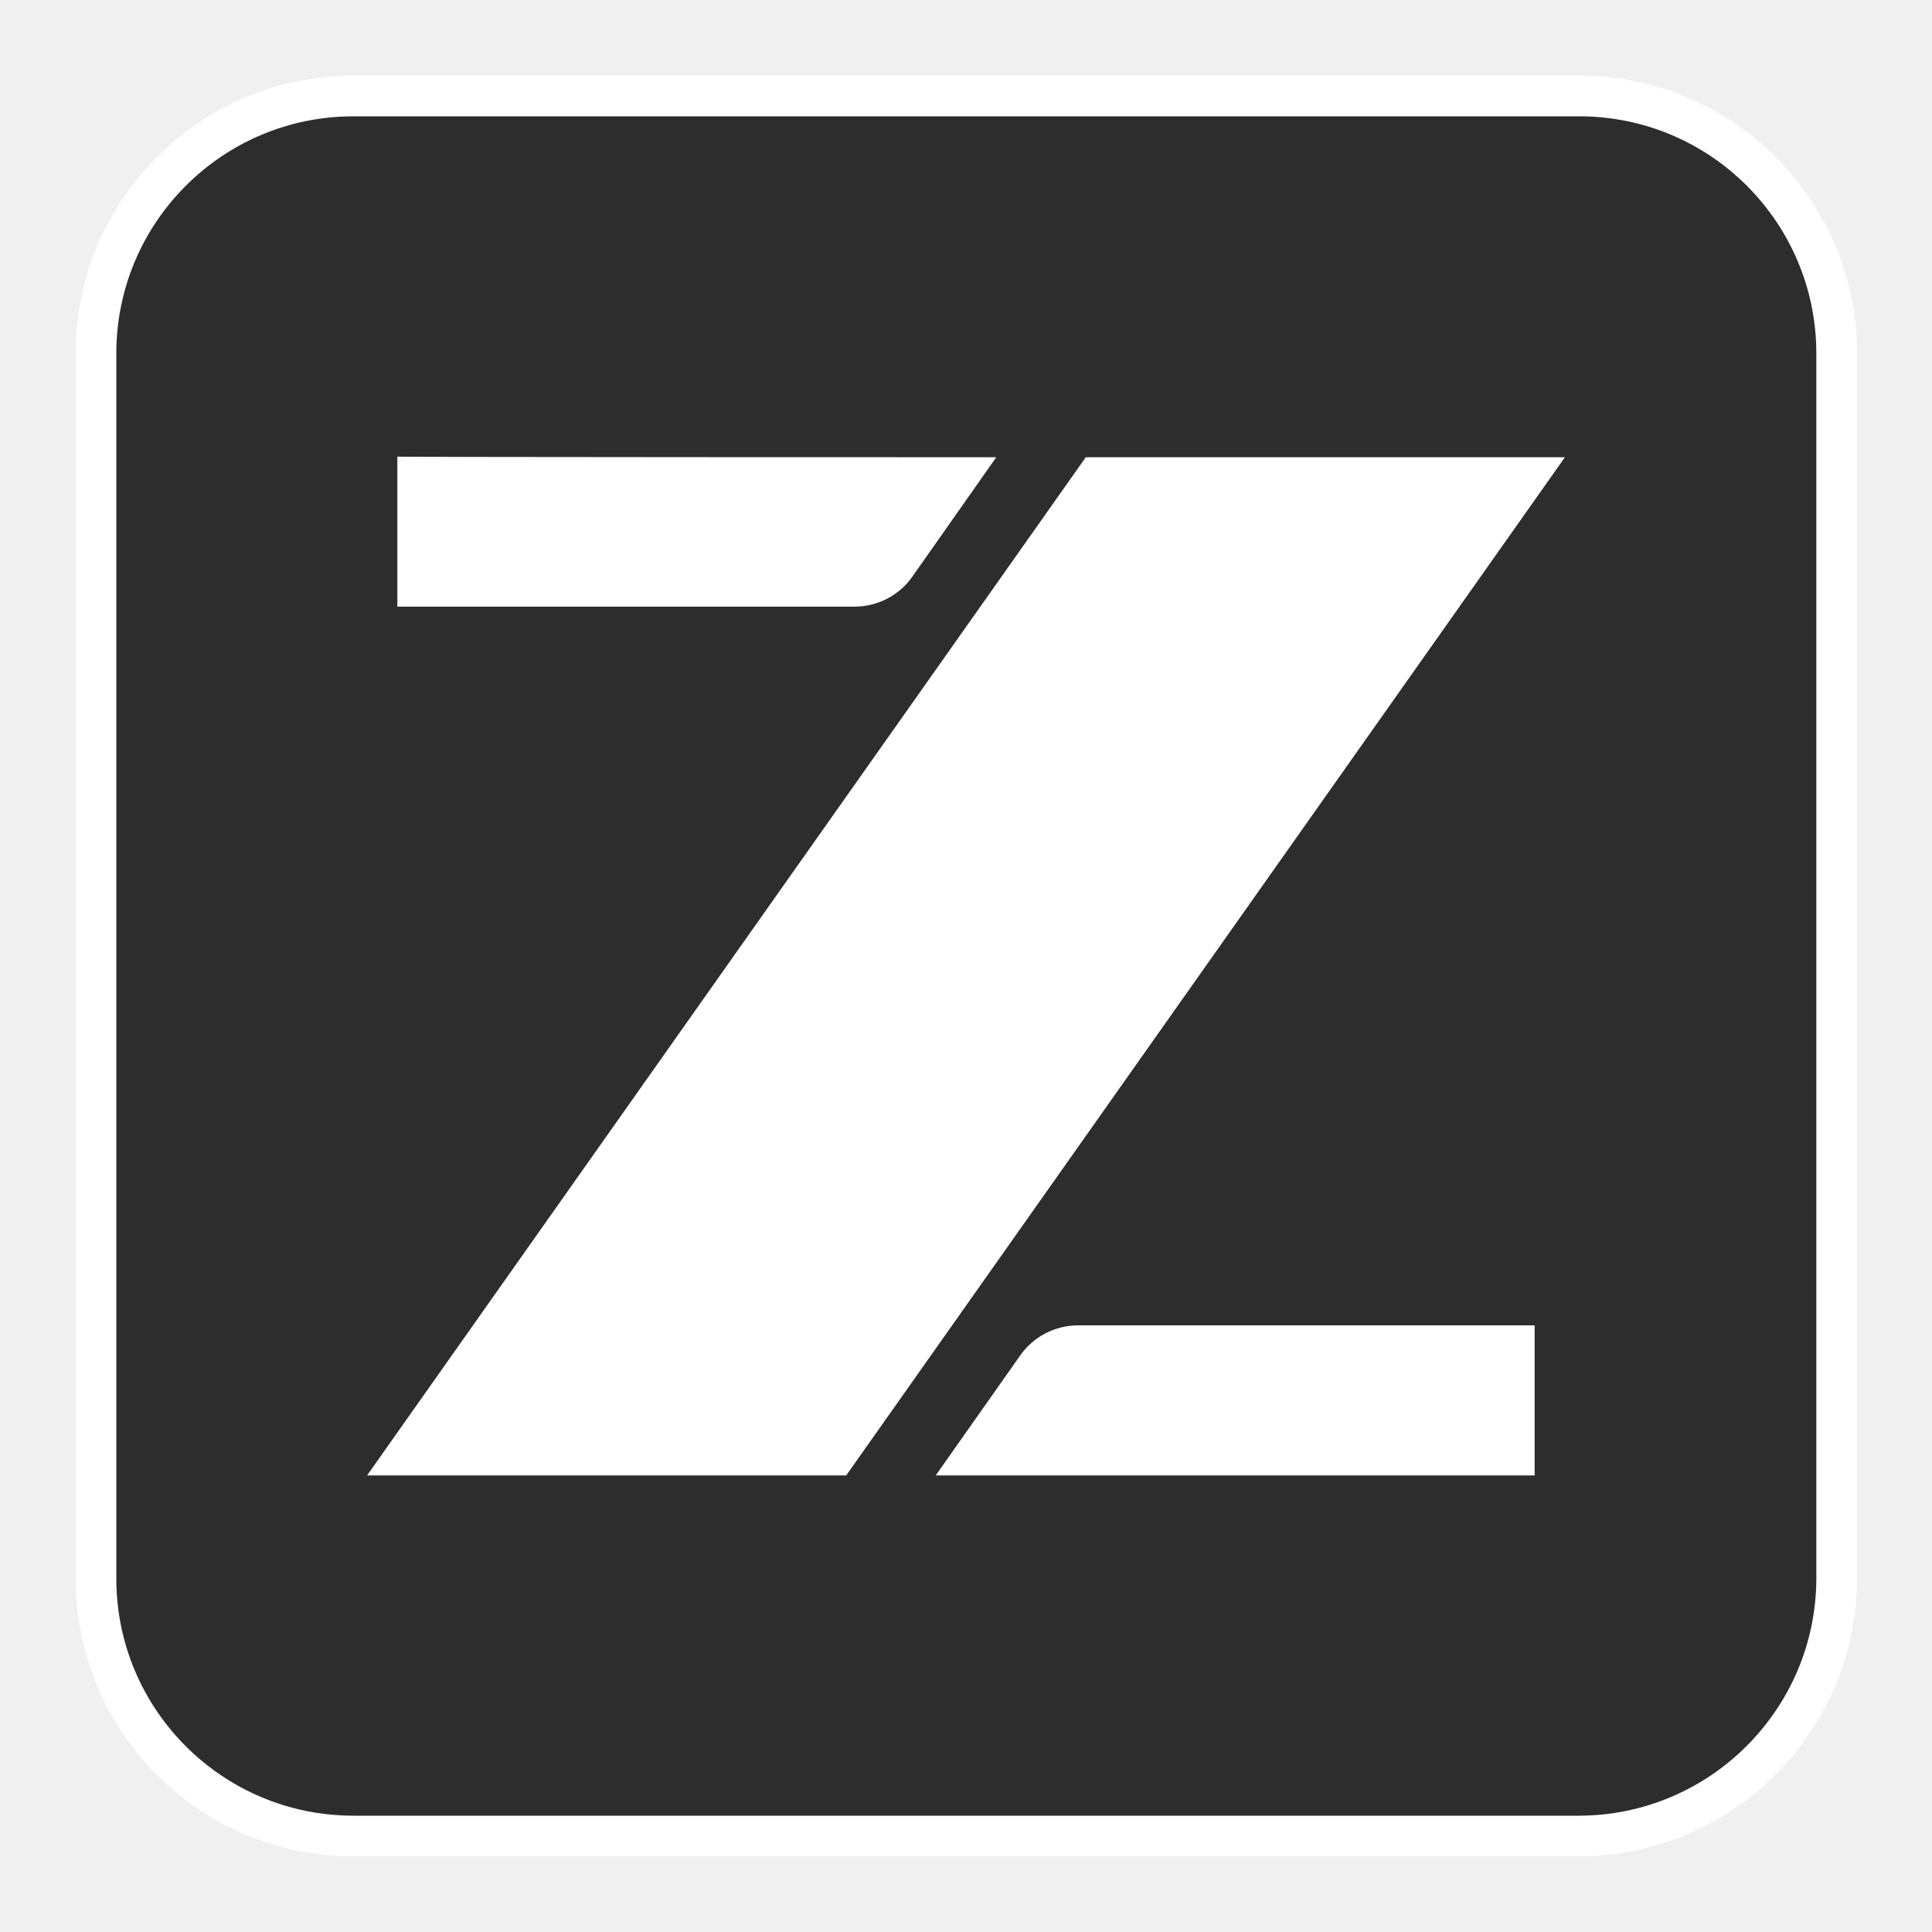
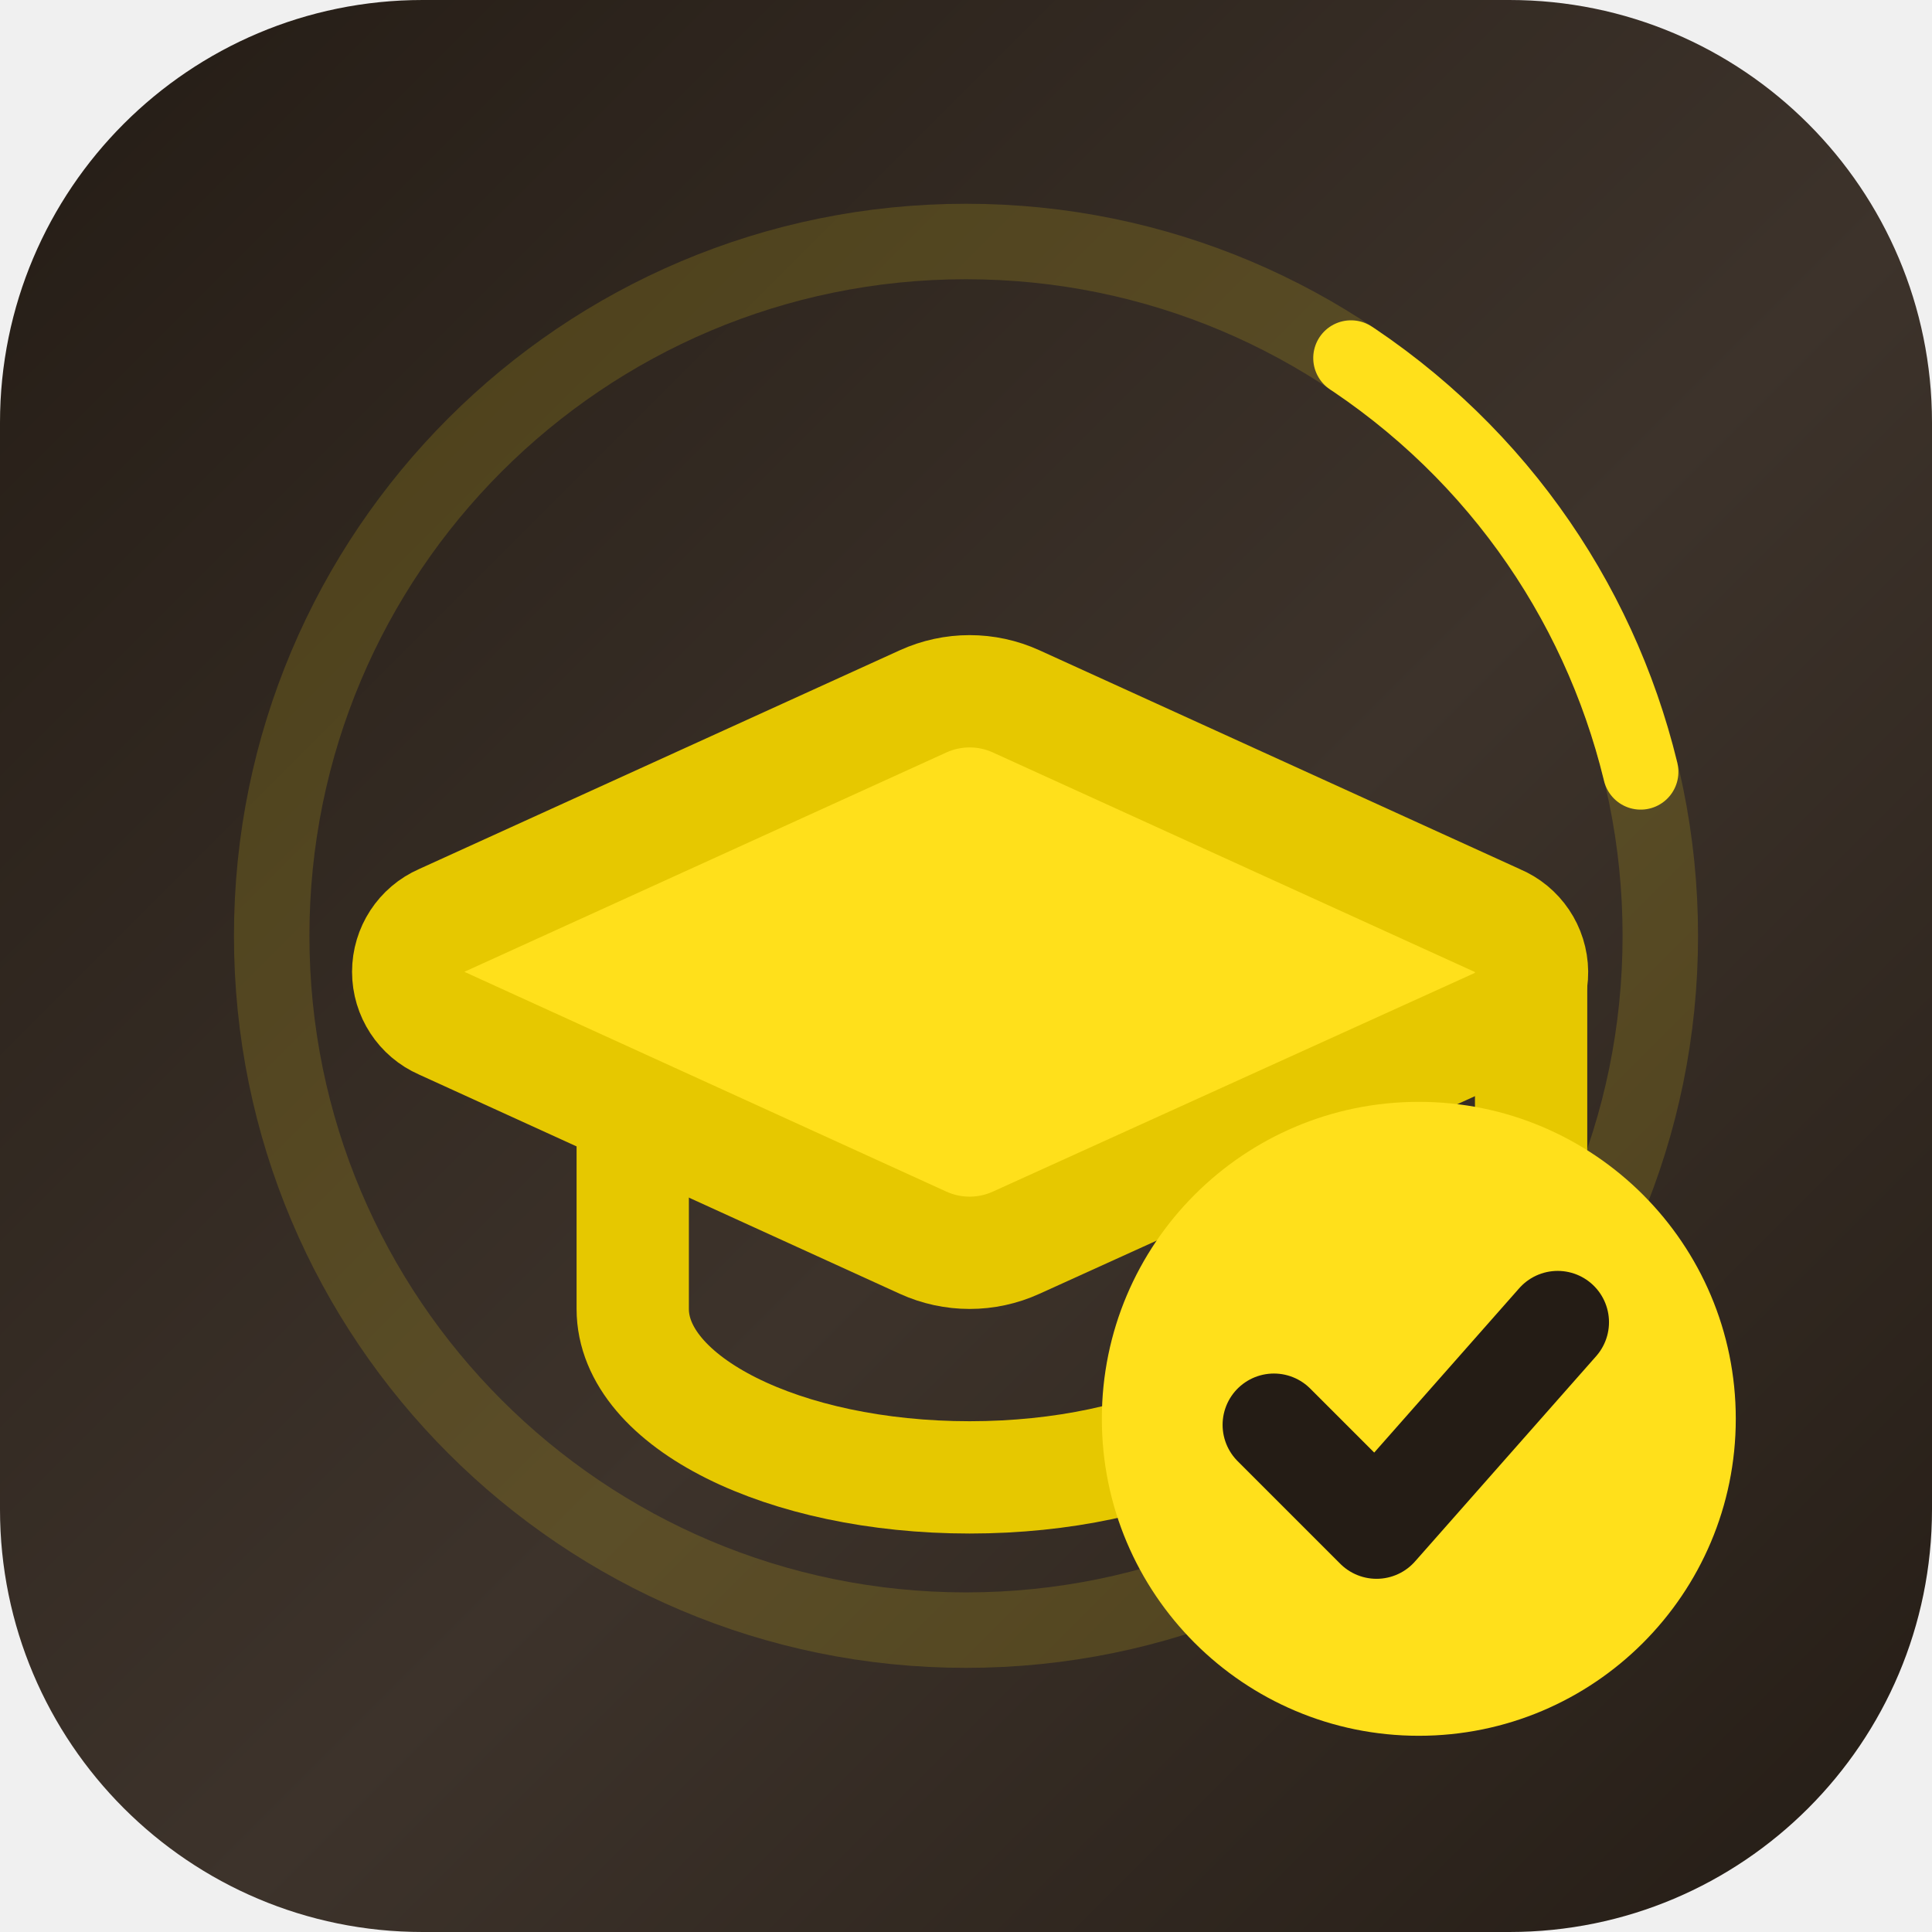
- <svg xmlns="http://www.w3.org/2000/svg" version="1.1" x="0px" y="0px" viewBox="0 0 30 30" style="enable-background:new 0 0 30 30;" xml:space="preserve">
+ <svg xmlns="http://www.w3.org/2000/svg" viewBox="0 0 64 64">
  <defs>
-     <style type="text/css">
-     .st194{fill:#2D2D2D;stroke:#FFFFFF;stroke-width:0.632;stroke-miterlimit:10;}
-     .st23{fill:#FFFFFF;}
- 
-     .z-breathe {
-       animation: breathe 2.5s ease-in-out infinite;
-     }
- 
-     @keyframes breathe {
-       0%, 100% { opacity: 0.7; }
-       50% { opacity: 1; }
-     }
-   </style>
+     <linearGradient id="bg" x1="0" y1="0" x2="1" y2="1">
+       <stop offset="0" stop-color="#241C15" />
+       <stop offset="0.55" stop-color="#3D332B" />
+       <stop offset="1" stop-color="#241C15" />
+     </linearGradient>
  </defs>
-   <g>
-     <path class="st194" d="M24.51,28.51H5.49c-2.21,0-4-1.79-4-4V5.49c0-2.21,1.79-4,4-4h19.03c2.21,0,4,1.79,4,4v19.03     C28.51,26.72,26.72,28.51,24.51,28.51z" />
-     <g class="z-breathe">
-       <path class="st23" d="M15.47,7.1l-1.3,1.85c-0.2,0.29-0.54,0.47-0.9,0.47h-7.1V7.09C6.16,7.1,15.47,7.1,15.47,7.1z" />
-       <polygon class="st23" points="24.3,7.1 13.14,22.91 5.7,22.91 16.86,7.1" />
-       <path class="st23" d="M14.53,22.91l1.31-1.86c0.2-0.29,0.54-0.47,0.9-0.47h7.09v2.33H14.53z" />
-     </g>
+   <rect width="64" height="64" rx="14" fill="url(#bg)" />
+   <circle cx="32" cy="31" r="23" fill="none" stroke="#FFE01B" stroke-opacity="0.16" stroke-width="2.5" />
+   <circle cx="32" cy="31" r="23" fill="none" stroke="#FFE01B" stroke-width="2.5" stroke-linecap="round" stroke-dasharray="17 127.4" transform="rotate(-56 32 31)" />
+   <g transform="translate(9.8 13.6) scale(1.86)" fill="none" stroke="#E6C800" stroke-width="2" stroke-linecap="round" stroke-linejoin="round">
+     <path d="M21.42 10.922a1 1 0 0 0-.019-1.838L12.83 5.18a2 2 0 0 0-1.66 0L2.6 9.08a1 1 0 0 0 0 1.832l8.57 3.908a2 2 0 0 0 1.66 0z" fill="#FFE01B" />
+     <path d="M22 10v6" />
+     <path d="M6 12.5V16a6 3 0 0 0 12 0v-3.5" />
  </g>
+   <circle cx="47" cy="47" r="10.5" fill="#FFE01B" />
+   <path d="M42.2 47.2l3.4 3.4 6-6.8" fill="none" stroke="#241C15" stroke-width="3.4" stroke-linecap="round" stroke-linejoin="round" />
</svg>
